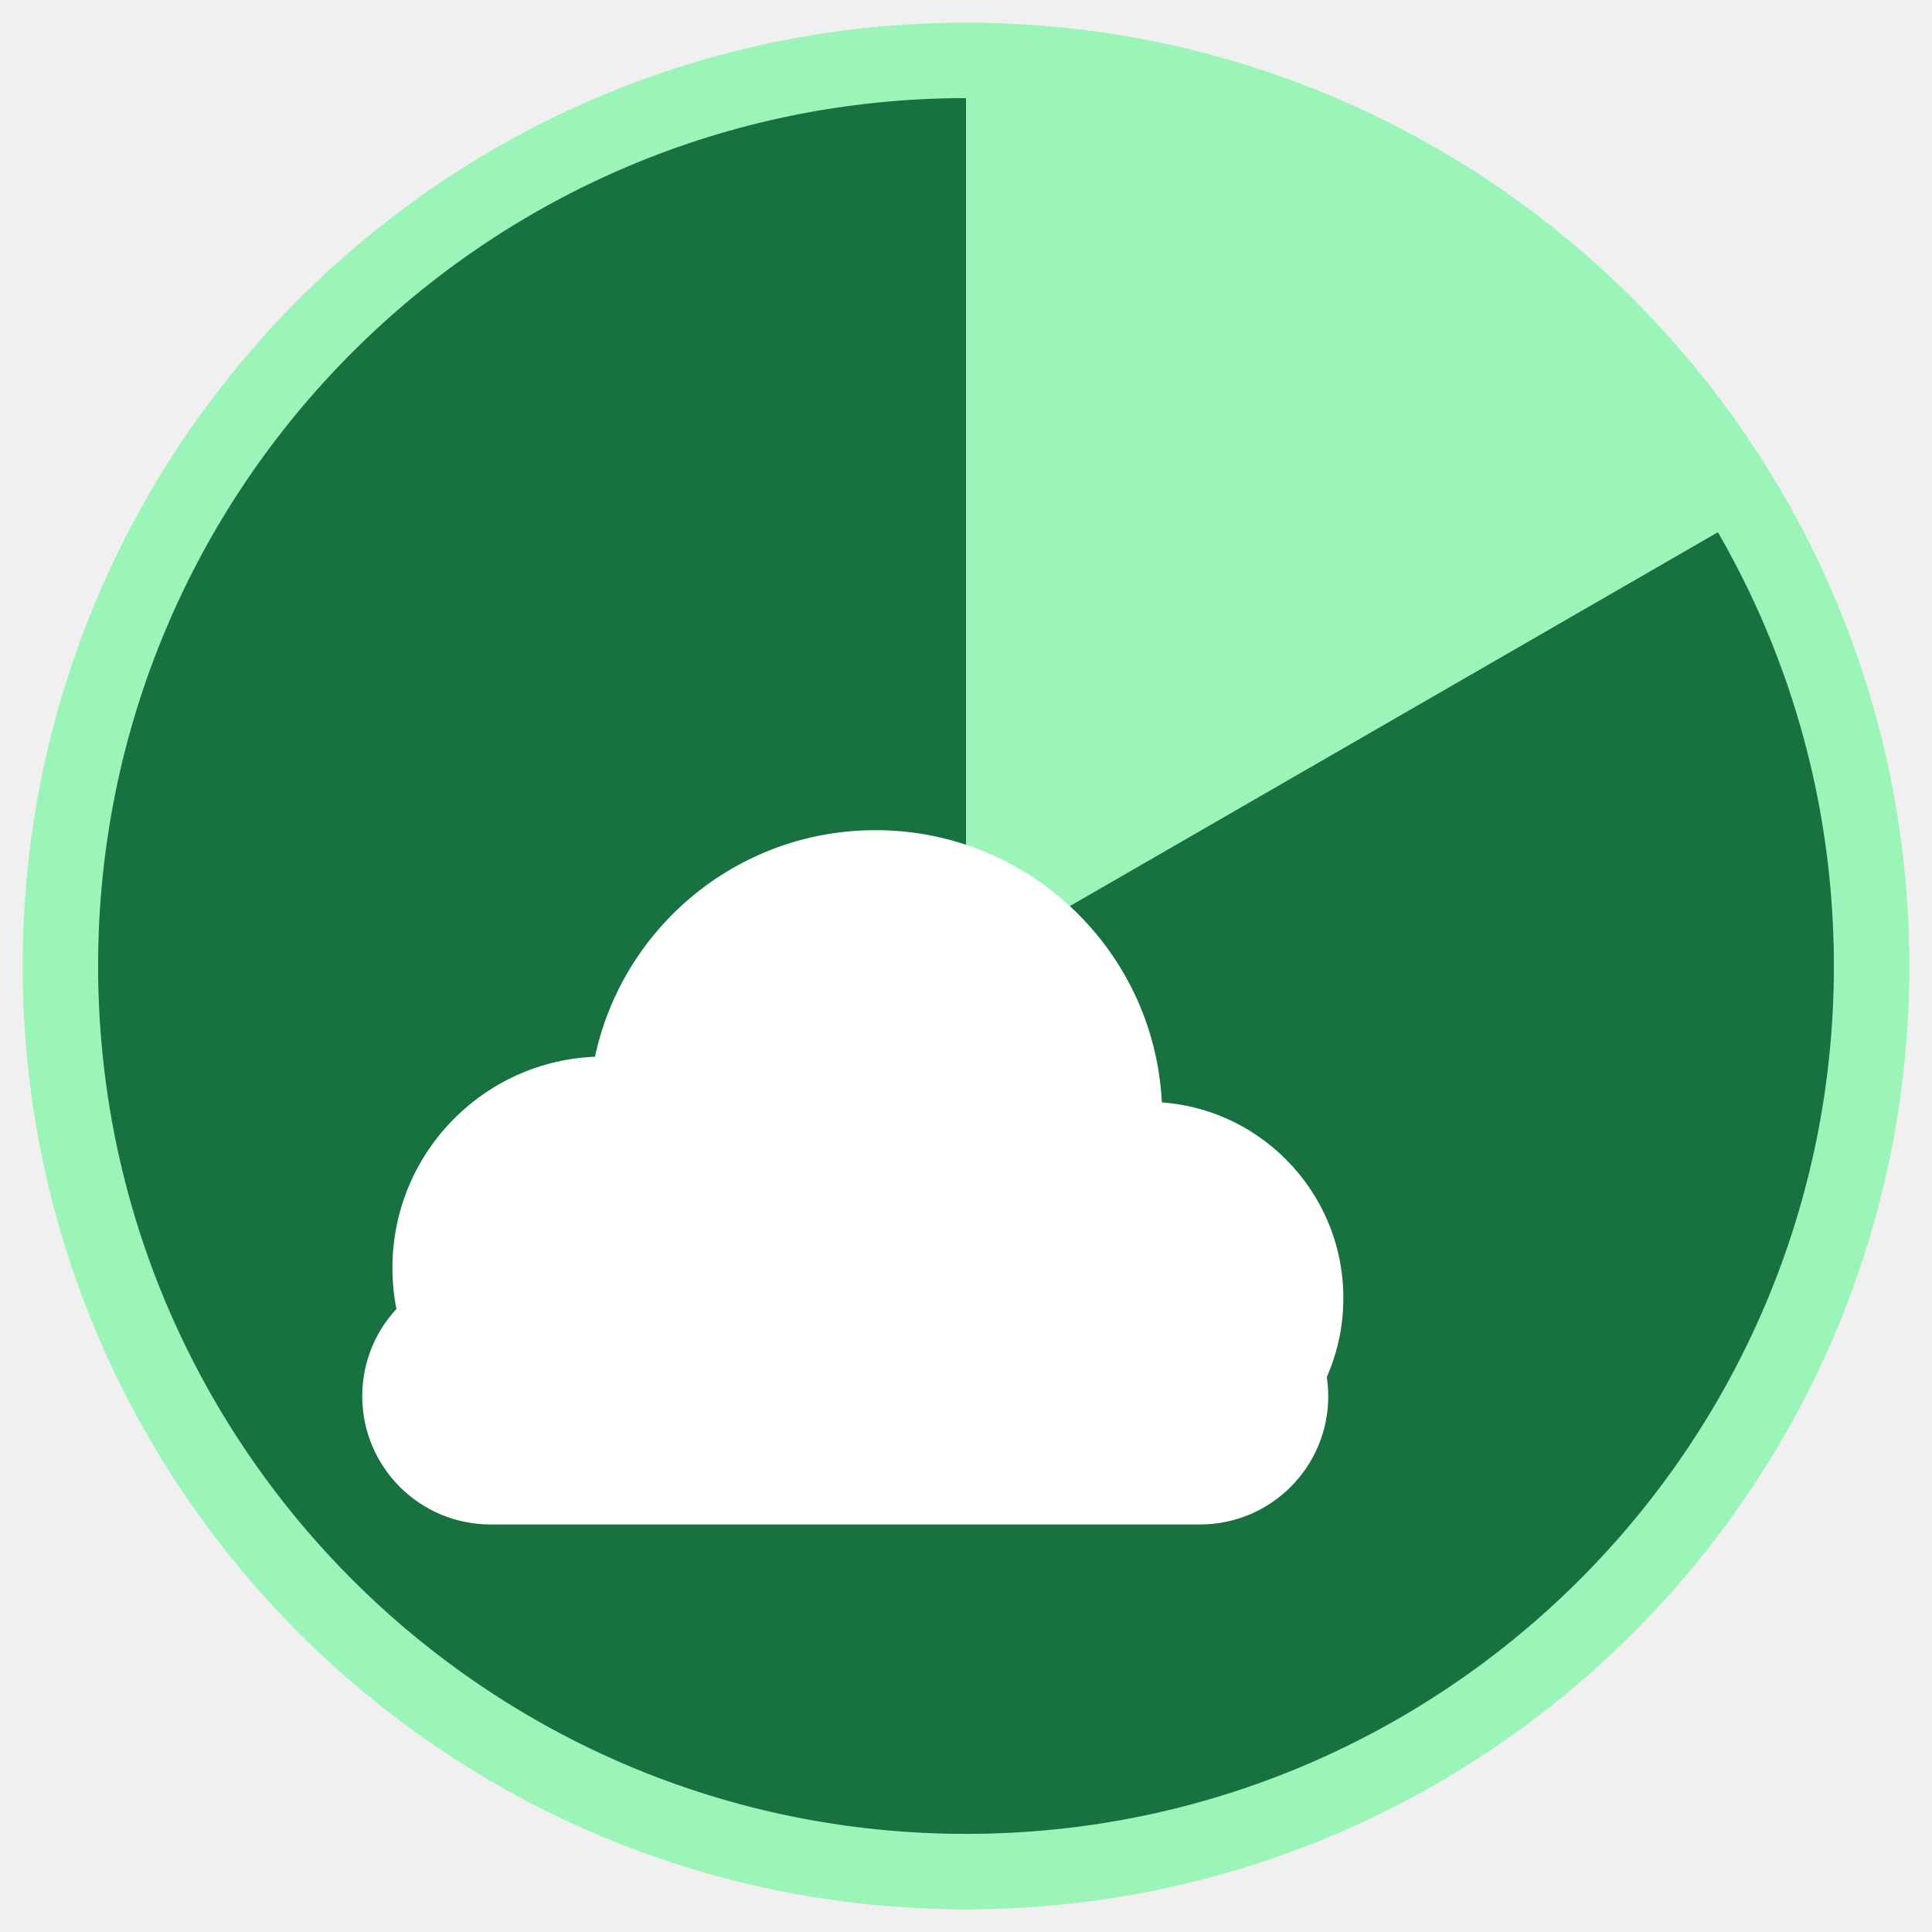
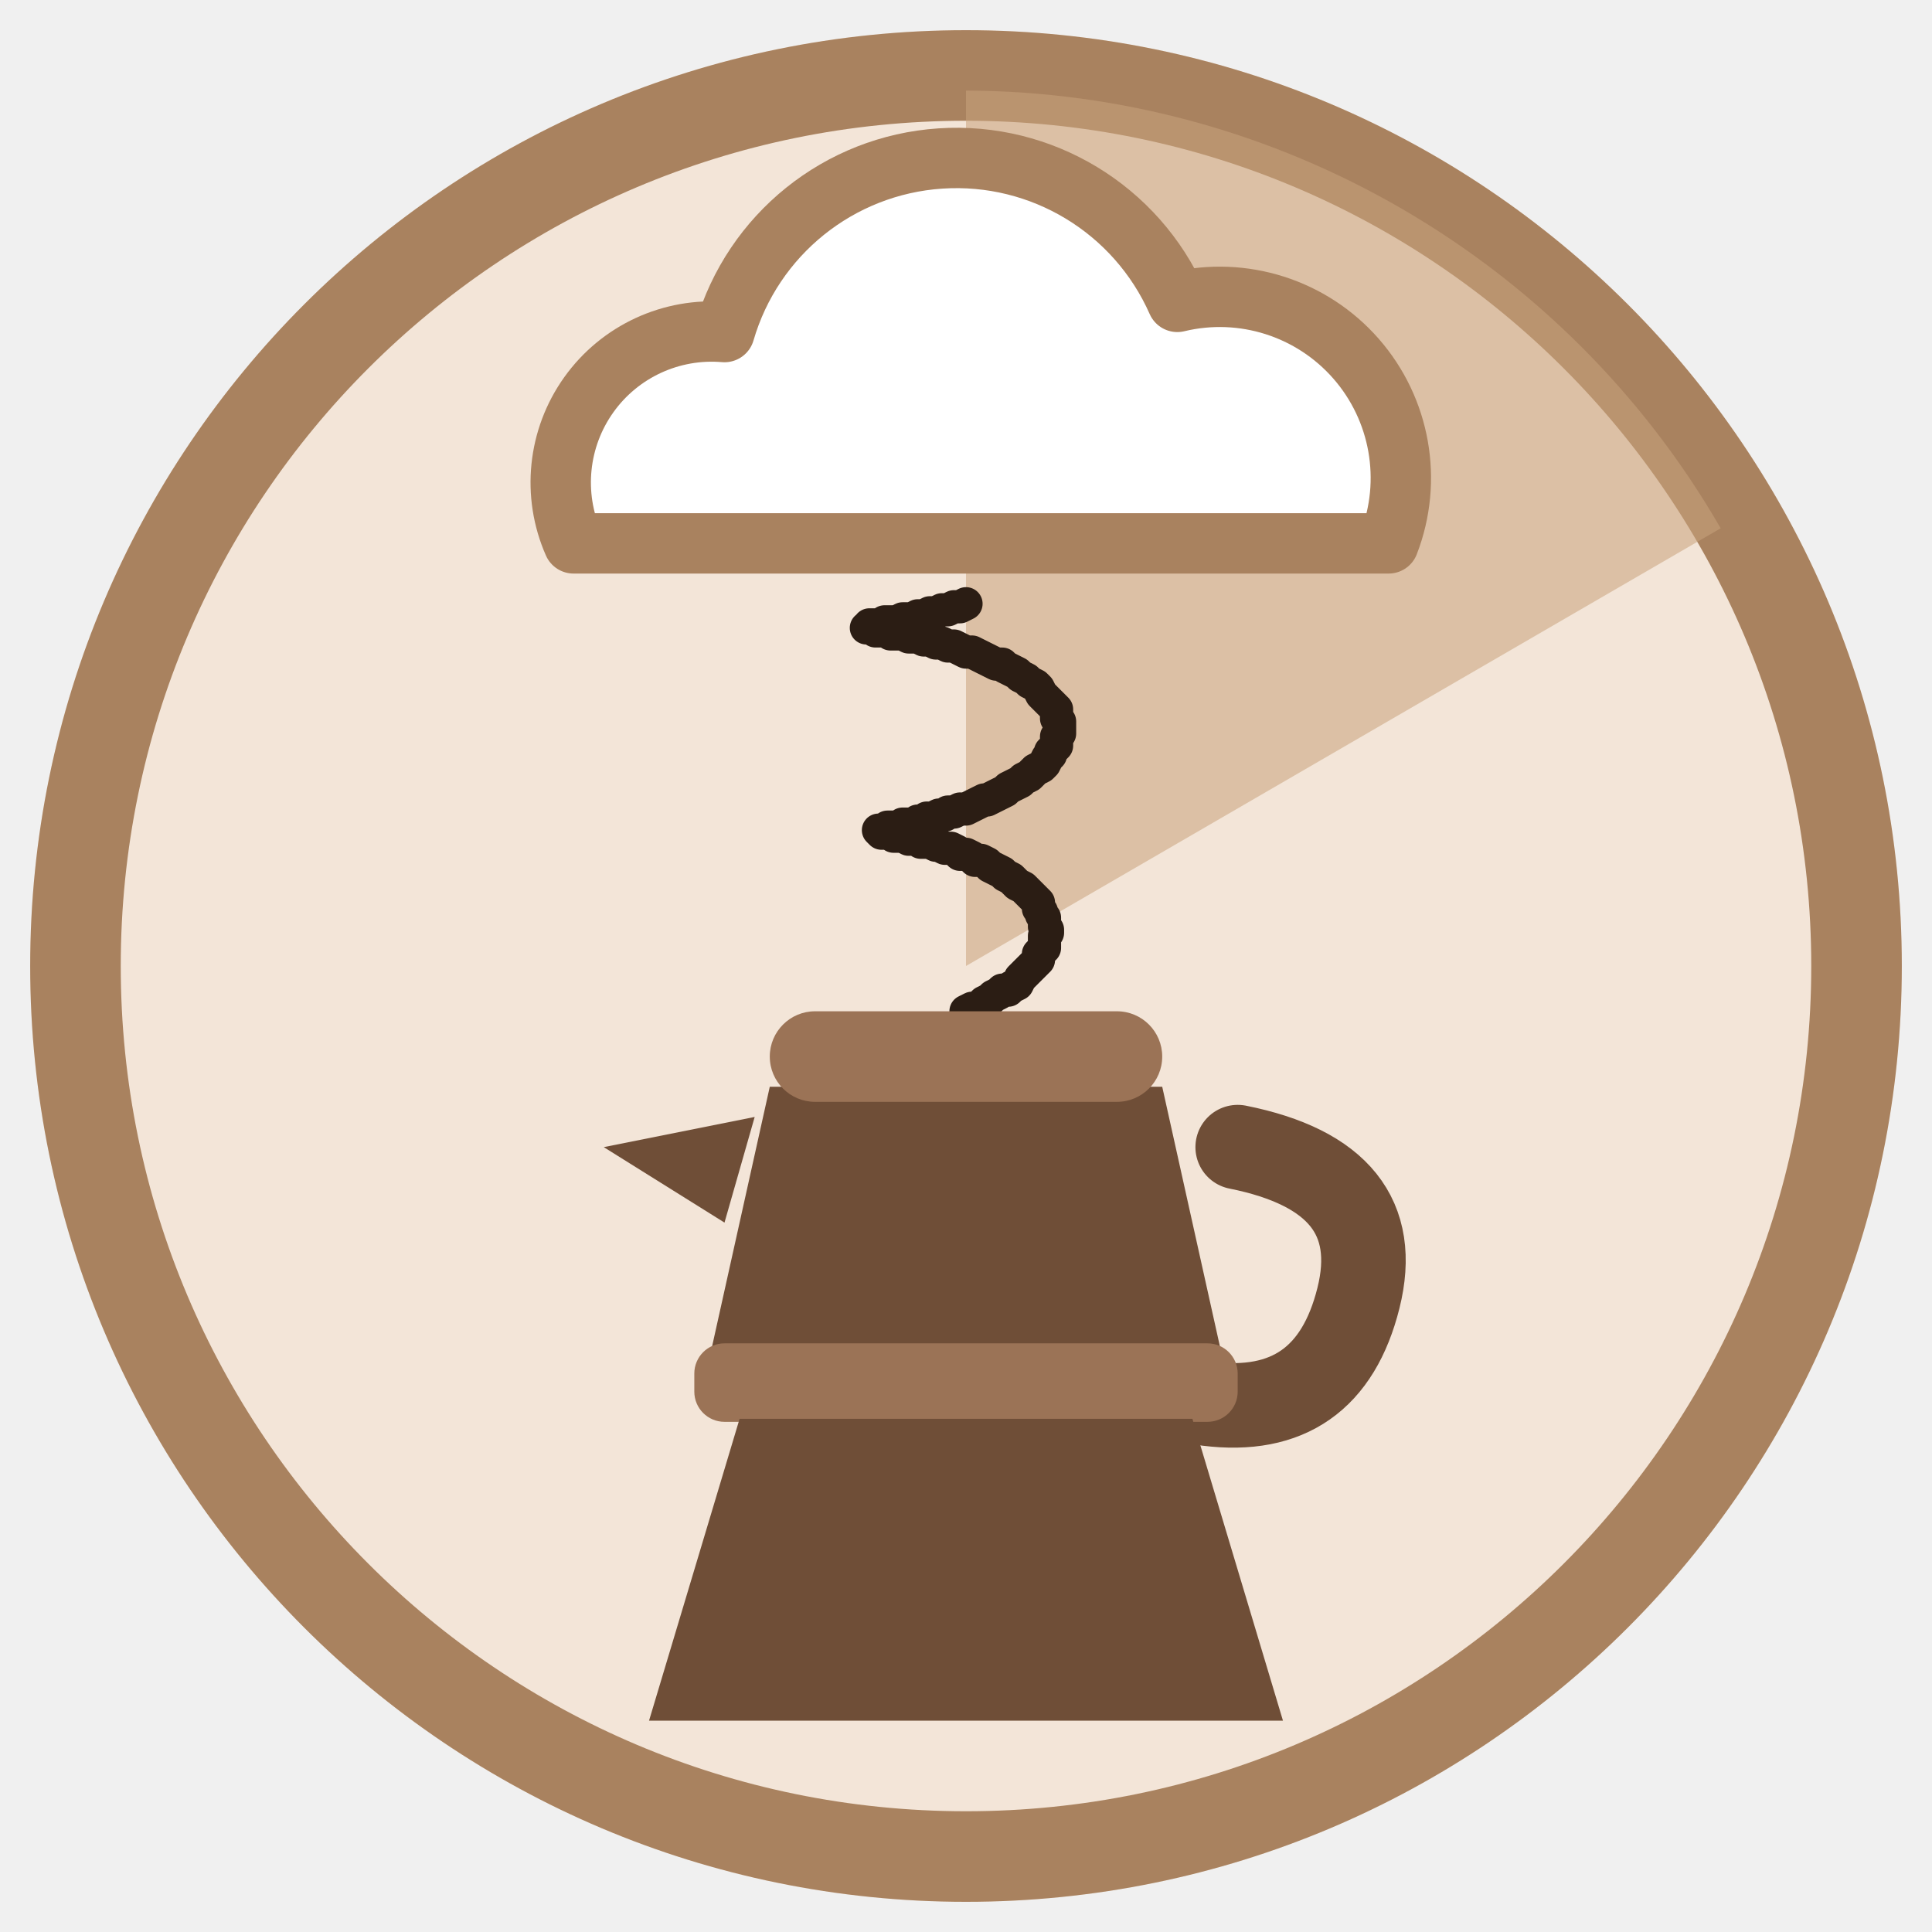
<svg xmlns="http://www.w3.org/2000/svg" viewBox="0 0 64 64">
-   <circle cx="32" cy="32" r="31" fill="#17723f" />
-   <path d="M32 32 L32 2 A30 30 0 0 1 58 17 Z" fill="#9cf5b8" />
-   <circle cx="32" cy="32" r="30" fill="none" stroke="#9cf5b8" stroke-width="2.5" />
-   <g fill="#ffffff">
-     <circle cx="20" cy="42" r="7" />
-     <circle cx="29" cy="37" r="9.5" />
-     <circle cx="38" cy="43" r="6.5" />
-     <rect x="12" y="42" width="32" height="8.5" rx="4.25" />
-   </g>
+   <circle cx="32" cy="32" r="31" fill="#f3e5d8" />
+   <circle cx="32" cy="32" r="29.5" fill="none" stroke="#a9825f" stroke-width="3" />
+   <path d="M32 32 L32 3 A29 29 0 0 1 57 17.5 Z" fill="#c8a27c" fill-opacity=".55" />
+   <path d="M32.0 33.5 L32.2 33.4 L32.3 33.4 L32.5 33.3 L32.6 33.2 L32.8 33.1 L32.9 33.0 L33.1 32.9 L33.2 32.8 L33.4 32.8 L33.5 32.7 L33.7 32.6 L33.8 32.4 L33.9 32.3 L34.0 32.2 L34.1 32.1 L34.2 32.0 L34.3 31.9 L34.4 31.8 L34.4 31.6 L34.5 31.5 L34.6 31.4 L34.6 31.3 L34.6 31.2 L34.6 31.0 L34.7 30.9 L34.7 30.8 L34.6 30.7 L34.6 30.5 L34.6 30.4 L34.5 30.3 L34.5 30.2 L34.4 30.1 L34.4 29.9 L34.3 29.8 L34.2 29.7 L34.1 29.6 L34.0 29.5 L33.9 29.4 L33.7 29.3 L33.6 29.2 L33.5 29.1 L33.3 29.0 L33.2 28.9 L33.0 28.8 L32.8 28.7 L32.7 28.6 L32.5 28.5 L32.3 28.5 L32.2 28.4 L32.0 28.3 L31.8 28.3 L31.7 28.2 L31.5 28.1 L31.3 28.1 L31.1 28.0 L31.0 28.0 L30.8 27.9 L30.7 27.9 L30.5 27.9 L30.4 27.8 L30.2 27.8 L30.1 27.8 L29.9 27.7 L29.8 27.7 L29.7 27.7 L29.6 27.7 L29.5 27.6 L29.4 27.6 L29.4 27.6 L29.3 27.6 L29.2 27.6 L29.2 27.6 L29.2 27.6 L29.1 27.5 L29.1 27.5 L29.1 27.5 L29.1 27.5 L29.2 27.5 L29.2 27.5 L29.3 27.5 L29.3 27.5 L29.4 27.4 L29.5 27.4 L29.5 27.4 L29.6 27.4 L29.8 27.4 L29.9 27.3 L30.0 27.3 L30.1 27.3 L30.3 27.3 L30.4 27.2 L30.6 27.2 L30.7 27.1 L30.9 27.1 L31.1 27.0 L31.3 27.0 L31.4 26.9 L31.6 26.9 L31.8 26.8 L32.0 26.8 L32.2 26.7 L32.4 26.6 L32.6 26.5 L32.7 26.5 L32.9 26.4 L33.1 26.3 L33.3 26.2 L33.4 26.1 L33.6 26.0 L33.8 25.9 L33.9 25.8 L34.1 25.7 L34.2 25.6 L34.3 25.5 L34.5 25.4 L34.6 25.3 L34.7 25.1 L34.8 25.0 L34.8 24.9 L34.9 24.8 L35.0 24.7 L35.0 24.5 L35.0 24.4 L35.1 24.3 L35.1 24.2 L35.1 24.0 L35.1 23.9 L35.0 23.8 L35.0 23.7 L35.0 23.5 L34.9 23.4 L34.8 23.3 L34.7 23.2 L34.6 23.1 L34.5 23.0 L34.4 22.8 L34.3 22.7 L34.1 22.6 L34.0 22.5 L33.8 22.4 L33.7 22.3 L33.5 22.2 L33.3 22.1 L33.2 22.0 L33.0 22.0 L32.8 21.9 L32.6 21.8 L32.4 21.7 L32.2 21.6 L32.0 21.6 L31.8 21.5 L31.6 21.4 L31.4 21.4 L31.2 21.3 L31.0 21.3 L30.8 21.2 L30.6 21.2 L30.4 21.1 L30.3 21.1 L30.1 21.1 L29.9 21.0 L29.8 21.0 L29.6 21.0 L29.5 21.0 L29.4 20.9 L29.3 20.9 L29.1 20.9 L29.0 20.9 L29.0 20.9 L28.9 20.8 L28.8 20.8 L28.8 20.8 L28.7 20.8 L28.7 20.8 L28.7 20.8 L28.7 20.8 L28.7 20.8 L28.8 20.8 L28.8 20.7 L28.8 20.7 L28.9 20.7 L29.0 20.7 L29.1 20.7 L29.2 20.7 L29.3 20.6 L29.4 20.6 L29.6 20.6 L29.7 20.6 L29.9 20.5 L30.0 20.5 L30.2 20.5 L30.4 20.4 L30.6 20.4 L30.8 20.3 L31.0 20.3 L31.2 20.2 L31.4 20.2 L31.6 20.1 L31.8 20.1 L32.0 20.0" fill="none" stroke="#2b1d14" stroke-width="1.1" stroke-linecap="round" stroke-linejoin="round" />
+   <path d="M19 18 a5 5 0 0 1 5 -7 a8 8 0 0 1 15 -1 a6 6 0 0 1 7 8 h-26 z" fill="#ffffff" stroke="#a9825f" stroke-width="2" stroke-linejoin="round" />
+   <path d="M41 38 q5 1 4 5 q-1 4 -5 3.5" fill="none" stroke="#6f4e37" stroke-width="2.8" stroke-linecap="round" />
+   <path d="M25 37 L20 38 L24 40.5 Z" fill="#6f4e37" />
+   <path d="M23.5 45 L40.5 45 L38.5 36 L25.5 36 Z" fill="#6f4e37" />
+   <rect x="23" y="44.5" width="18" height="2.6" rx="1" fill="#9b7356" />
+   <path d="M24.5 47 L39.5 47 L42.5 57 L21.5 57 Z" fill="#6f4e37" />
+   <rect x="25.5" y="33.5" width="13" height="3" rx="1.5" fill="#9b7356" />
</svg>
